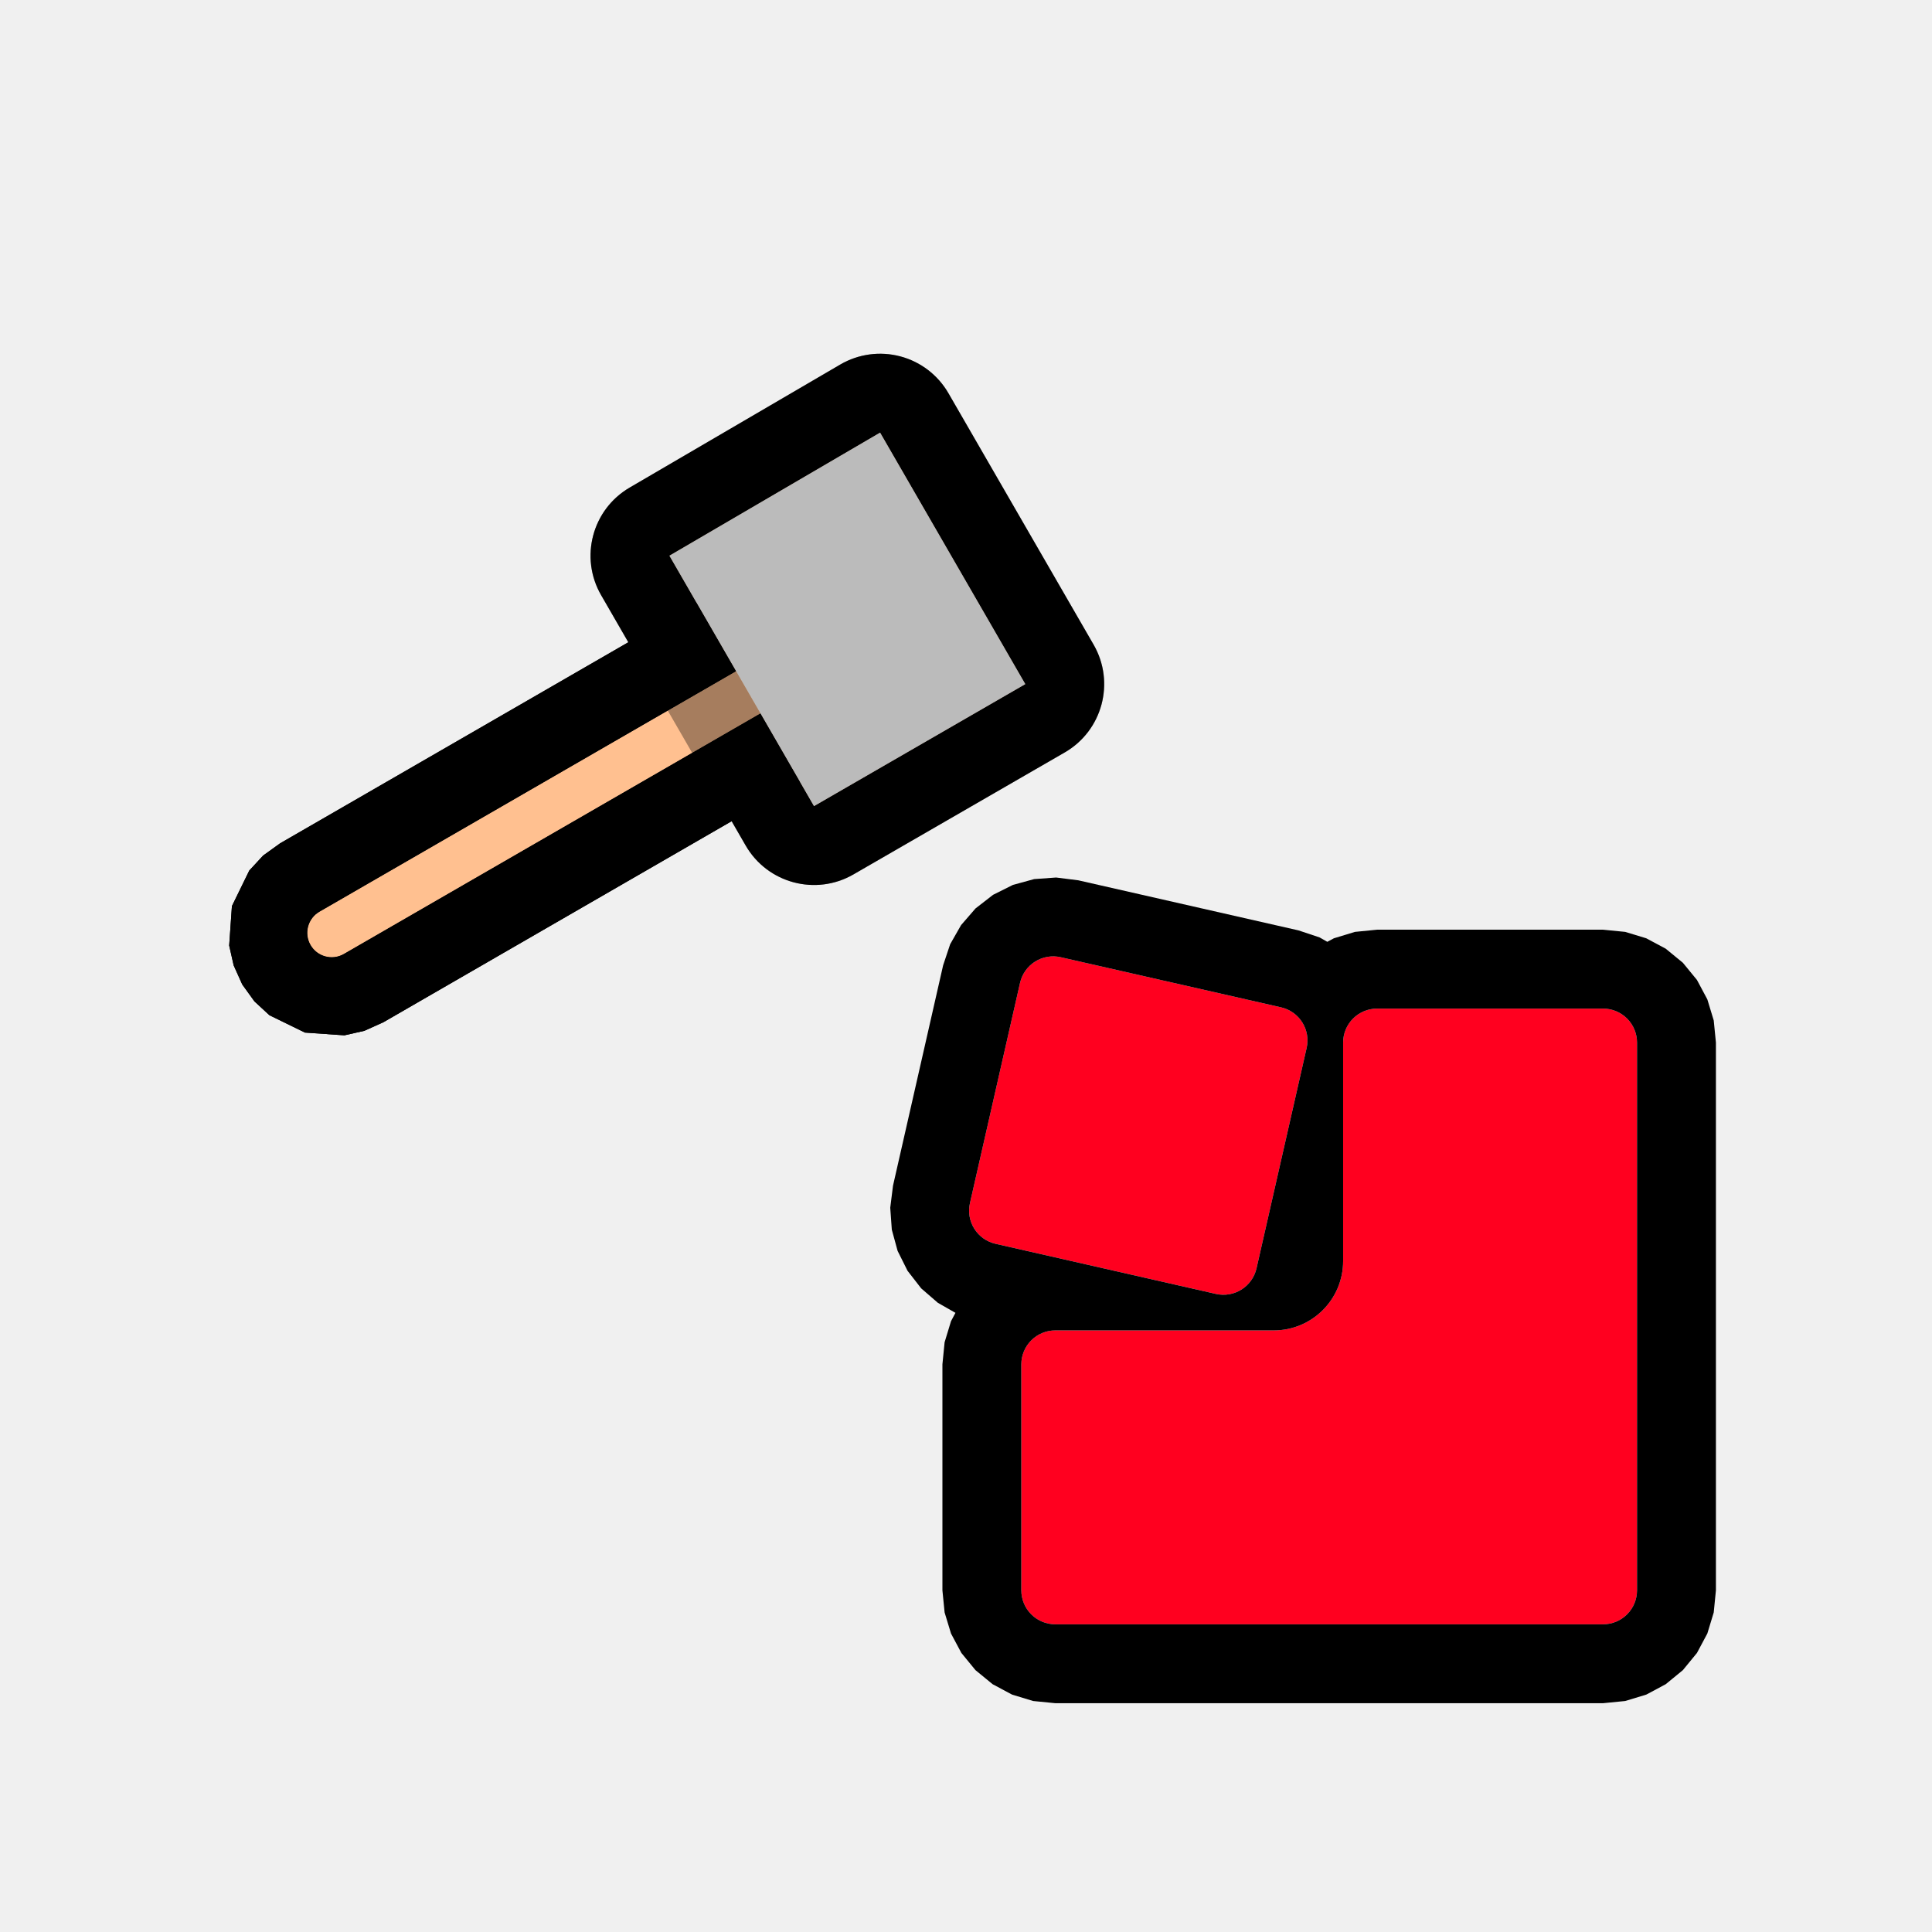
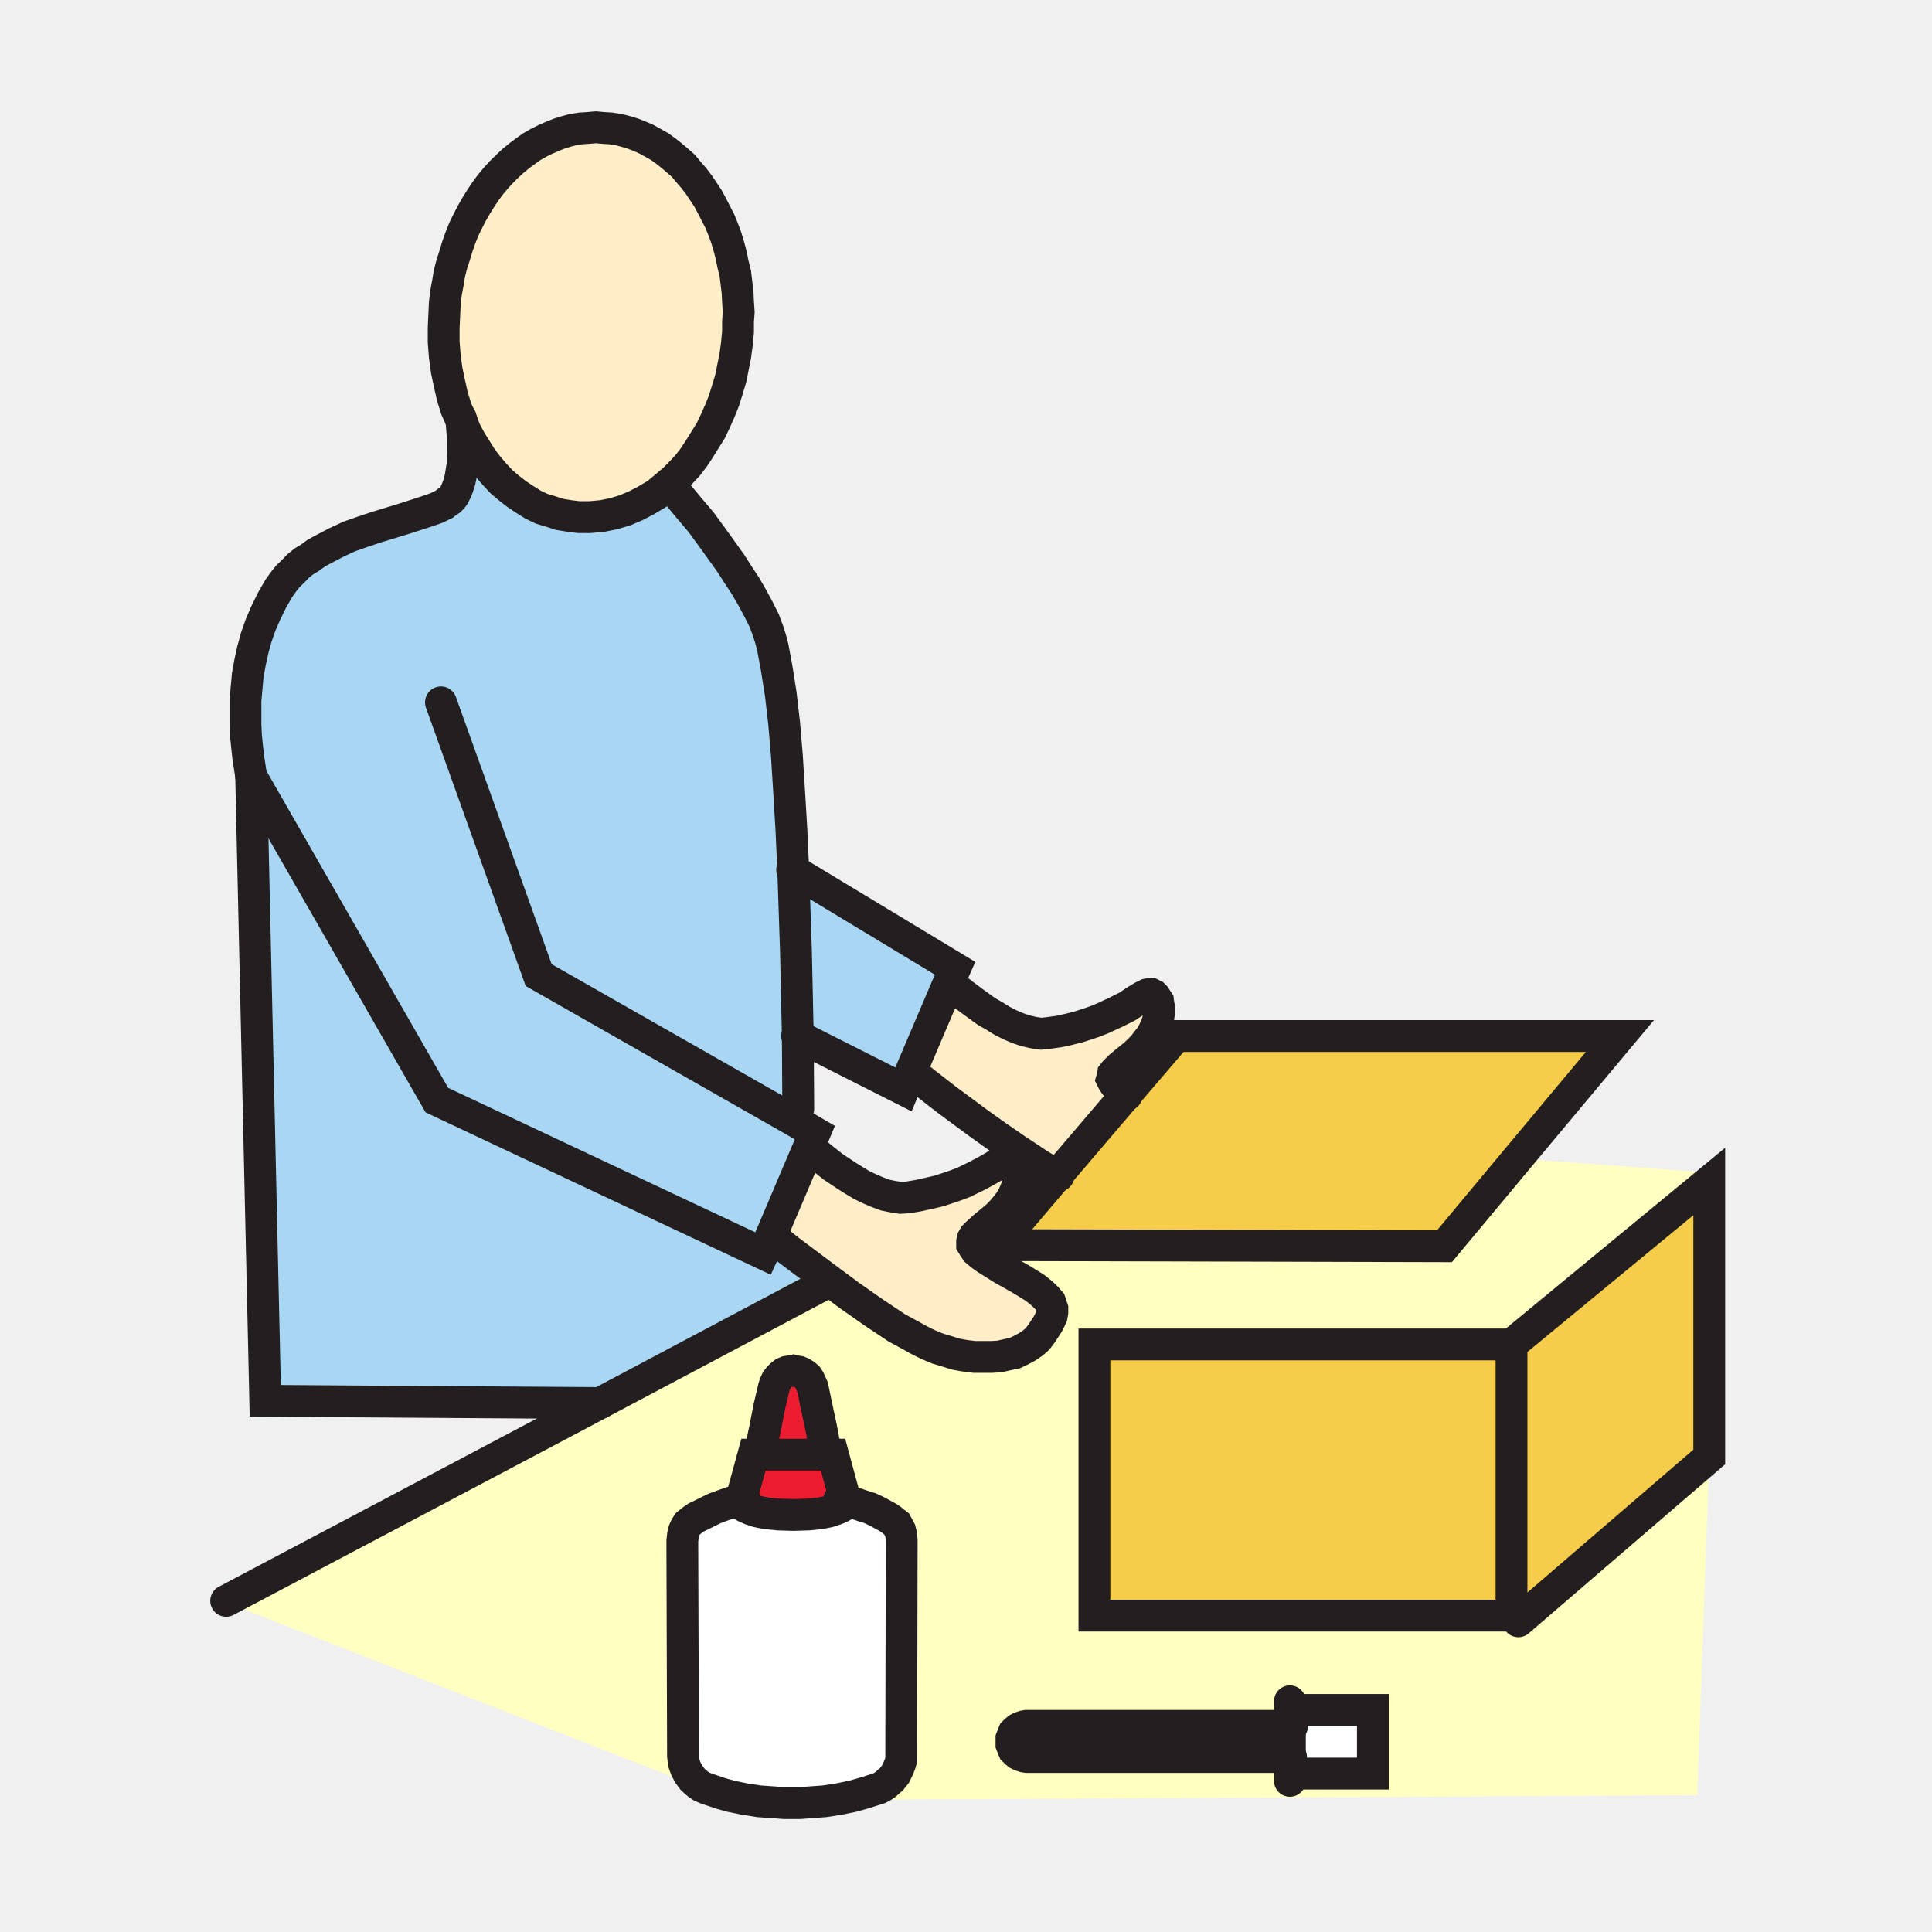
- <svg xmlns="http://www.w3.org/2000/svg" width="100%" height="100%" viewBox="0 0 500 500" version="1.1" xml:space="preserve" style="fill-rule:evenodd;clip-rule:evenodd;stroke-linejoin:round;stroke-miterlimit:2;">
-   <g transform="matrix(1,0,0,1,-15891.5,-1112.37)">
-     <g id="MakeWorkBuildHammerAssemble" transform="matrix(0.21125,0,0,0.21125,15891.5,1112.37)">
-       <rect x="0" y="0" width="2362.2" height="2362.2" style="fill:none;" />
-       <g>
-         <g transform="matrix(0.965926,0.258819,-0.258819,0.965926,295.036,-321.588)">
-           <g transform="matrix(3.17057,0.417362,0.417362,3.17057,140.825,473.779)">
-             <path d="M78.324,283.964C74.086,288.202 68.005,289.002 64.753,285.75C61.501,282.498 62.301,276.417 66.539,272.179L232.828,105.889C237.067,101.651 243.148,100.851 246.4,104.103C249.652,107.355 248.852,113.436 244.614,117.674L78.324,283.964Z" style="fill:rgb(255,192,144);" />
-             <path d="M97.372,303.011L90.336,309.032L82.738,313.704L67.085,318.686L52.215,317.722L45.601,314.92L39.931,310.572L35.583,304.901L32.781,298.288L31.817,283.417L36.799,267.764L41.471,260.167L47.492,253.131L213.781,86.842L220.817,80.821L228.414,76.149L244.067,71.167L258.938,72.131L265.551,74.933L271.222,79.281L275.57,84.951L278.372,91.565L279.336,106.436L274.354,122.089L269.682,129.686L263.661,136.722L97.372,303.011ZM78.324,283.964L244.614,117.674C248.852,113.436 249.652,107.355 246.4,104.103C243.148,100.851 237.067,101.651 232.828,105.889L66.539,272.179C62.301,276.417 61.501,282.498 64.753,285.75C68.005,289.002 74.086,288.202 78.324,283.964Z" />
-           </g>
-           <g transform="matrix(3.17057,0.417362,0.417362,3.17057,140.825,473.779)">
-             <path d="M229.68,132.608L78.324,283.964C74.086,288.202 68.005,289.002 64.753,285.75C61.501,282.498 62.301,276.417 66.539,272.179L217.894,120.823L185.709,88.637L262.169,11.571L332.279,81.681L255.516,158.445L229.68,132.608Z" style="fill:rgb(255,192,144);" />
-             <path d="M223.905,176.477L97.372,303.011L90.336,309.032L82.738,313.704L67.085,318.686L52.215,317.722L45.601,314.92L39.931,310.572L35.583,304.901L32.781,298.288L31.817,283.417L36.799,267.764L41.471,260.167L47.492,253.131L174.026,126.598L160.887,113.459C150.406,102.978 152.929,83.431 166.534,69.718L242.995,-7.348C249.574,-13.979 257.915,-18.33 266.173,-19.438C274.43,-20.546 281.922,-18.319 286.991,-13.251L357.101,56.859C367.62,67.379 365.035,87.02 351.326,100.728L274.563,177.492C260.854,191.2 241.213,193.786 230.694,183.267L223.905,176.477ZM229.68,132.608L255.516,158.445L332.279,81.681L262.169,11.571L185.709,88.637L217.894,120.823L66.539,272.179C62.301,276.417 61.501,282.498 64.753,285.75C68.005,289.002 74.086,288.202 78.324,283.964L229.68,132.608Z" />
-           </g>
-           <g transform="matrix(2.47845,0,0,2.47845,261.656,418.938)">
-             <path d="M203.742,166.79L304.798,267.846L390.071,182.573L288.577,81.078L203.742,166.79Z" style="fill:rgb(187,187,187);" />
-             <path d="M176.027,139.358L260.862,53.647C268.161,46.272 278.1,42.11 288.476,42.083C298.853,42.057 308.813,46.167 316.15,53.505L417.645,154.999C432.873,170.228 432.873,194.918 417.645,210.146L332.372,295.419C317.143,310.648 292.453,310.648 277.225,295.419L176.169,194.363C160.995,179.19 160.932,154.609 176.027,139.358ZM203.742,166.79L304.798,267.846L390.071,182.573L288.577,81.078L203.742,166.79Z" style="fill-opacity:0.35;" />
-           </g>
-         </g>
-         <g transform="matrix(3.41864,0,0,3.41864,265.532,805.133)">
-           <path d="M381.401,125.469C384.548,126.185 387.283,128.122 389.002,130.854C390.722,133.585 391.286,136.889 390.57,140.036L372.611,219.001C371.895,222.148 369.958,224.883 367.226,226.602C364.494,228.322 361.191,228.885 358.044,228.17L279.079,210.211C275.932,209.495 273.197,207.558 271.478,204.826C269.758,202.094 269.194,198.791 269.91,195.644L287.869,116.679C288.585,113.531 290.522,110.797 293.254,109.078C295.985,107.358 299.289,106.794 302.436,107.51L381.401,125.469ZM508.965,334.394C508.965,337.622 507.683,340.718 505.401,343.001C503.118,345.283 500.022,346.565 496.794,346.565L300.49,346.565C297.262,346.565 294.166,345.283 291.884,343.001C289.601,340.718 288.319,337.622 288.319,334.394L288.319,253.413C288.319,250.185 289.601,247.089 291.884,244.807C294.166,242.524 297.262,241.242 300.49,241.242L378.794,241.242C392.517,241.242 403.642,230.117 403.642,216.394C403.642,185.871 403.642,138.09 403.642,138.09C403.642,134.862 404.924,131.766 407.207,129.484C409.49,127.201 412.585,125.919 415.813,125.919L496.794,125.919C500.022,125.919 503.118,127.201 505.401,129.484C507.683,131.766 508.965,134.862 508.965,138.09L508.965,334.394Z" style="fill:rgb(255,0,31);" />
-           <path d="M397.969,101.991L400.337,100.727L407.886,98.433L415.813,97.648L496.794,97.648L504.721,98.433L512.271,100.727L519.231,104.443L525.391,109.493L530.441,115.653L534.158,122.614L536.452,130.163L537.236,138.09L537.236,334.394L536.452,342.321L534.158,349.871L530.441,356.831L525.391,362.991L519.231,368.041L512.271,371.758L504.721,374.052L496.794,374.836L300.49,374.836L292.563,374.052L285.014,371.758L278.053,368.041L271.893,362.991L266.843,356.831L263.127,349.871L260.833,342.321L260.048,334.394L260.048,253.413L260.833,245.486L263.127,237.937L264.721,234.951L258.401,231.344L252.438,226.176L247.552,219.886L243.993,212.759L241.913,205.148L241.35,197.278L242.343,189.374L260.302,110.41L262.825,102.854L266.736,96.001L271.903,90.038L278.194,85.152L285.321,81.593L292.932,79.513L300.802,78.95L308.706,79.943L387.67,97.902L395.226,100.425L397.969,101.991ZM508.965,334.394L508.965,138.09C508.965,134.862 507.683,131.766 505.401,129.484C503.118,127.201 500.022,125.919 496.794,125.919L415.813,125.919C412.585,125.919 409.49,127.201 407.207,129.484C404.924,131.766 403.642,134.862 403.642,138.09L403.642,216.394C403.642,230.117 392.517,241.242 378.794,241.242L300.49,241.242C297.262,241.242 294.166,242.524 291.884,244.807C289.601,247.089 288.319,250.185 288.319,253.413L288.319,334.394C288.319,337.622 289.601,340.718 291.884,343.001C294.166,345.283 297.262,346.565 300.49,346.565L496.794,346.565C500.022,346.565 503.118,345.283 505.401,343.001C507.683,340.718 508.965,337.622 508.965,334.394ZM381.401,125.469L302.436,107.51C299.289,106.794 295.985,107.358 293.254,109.078C290.522,110.797 288.585,113.531 287.869,116.679L269.91,195.644C269.194,198.791 269.758,202.094 271.478,204.826C273.197,207.558 275.932,209.495 279.079,210.211L358.044,228.17C361.191,228.885 364.494,228.322 367.226,226.602C369.958,224.883 371.895,222.148 372.611,219.001L390.57,140.036C391.286,136.889 390.722,133.585 389.002,130.854C387.283,128.122 384.548,126.185 381.401,125.469Z" />
-         </g>
-       </g>
-     </g>
-   </g>
+ <svg xmlns="http://www.w3.org/2000/svg" id="Layer_1" viewBox="0 0 850 850">
+   <path fill="#ffffc2" d="M567.5 780.3H604v-28H567.4v7H451.7l-1.3.3-1.4.4-1 .5-1 .8-1 1-.5 1.3-.5 1.3v2.8l.5 1.3.5 1.3 1 1 1 .8 1 .5 1.5.5 1.3.3h115.8l-.1 6.9zM363 562l10.5 7.8 10.8 7.5 10.5 7 5 2.8 4.5 2.5 4 2 4.3 1.8 4 1.3 4.3 1.3 4 .8 4 .5h7.6l3.5-.3 3.5-.8 3.3-.8 2.8-1.3 2.8-1.5 2.5-1.8 2-1.8 1.8-2.3 2.8-4.3 1-2 .8-1.5.3-1.8v-1.5l-.5-1.5-.5-1.5-1.3-1.5-1.5-1.5-1.8-1.5-2.3-1.8-6-3.8-8-4.5-4-2.5-3.3-2-2.5-1.8-2-1.8-1-1.5-.8-1.3v-1.3l.3-1.3.8-1.3 1.3-1.3 3-2.8 4-3.3 2-1.8 2.3-2.3 1.8-2.3 1.5-2 1.3-2 1-2.3.8-2 .5-1.8.3-1.8.3-1.8-.3-1.5-.3-1.5-.3-1.3-.5-1-.8-.8-.8-.8-.8-.3-.8-.3 2.5-4 9.8 6.5 4.5 2.8 4.3 2.3-26.8 32 196.5.5 32.5-39 .5.5 82 6 1.5 4-87 71.8H481.5v119.3H665l3 2.5 84-72.3-5.3 149-.3-.3-371.5 2v-1.5l4.8-1.3 3.8-1.3 3.3-1 1.5-.8 1.5-1 1.3-1.3 1.3-1 1.8-2.3 1.3-2.5.8-2 .5-1.8v-1.8l.3-92v-3l-.3-2.3-.5-2-.8-1.5-.8-1.3-1.3-1-1.3-1-1.5-1-1.3-.8-3.8-2-2.8-1.3-3.3-1-3.5-1.3-4-1-5.5-20.3h-3.3v-1.8l-2-10.5-2-9.3-1.8-8.3-.8-1.8-.5-.7-.8-1.3-1.3-1-1.3-.8-1.3-.5-1.3-.3-1-.1-1.5.3-1.3.3-1.2.4-1.3 1-1 1-1 1.3-.8 1.5-.5 1.5-2 8.5-1.8 9.3-2.3 10.5v1.5h-3l-5.5 20-4.3 1-3.8 1.3-3.3 1.3-2.8 1.3-4 2-1.5.8-1.5 1-1.3 1-1.3 1-.8 1.3-.8 1.5-.5 2-.3 2.5v2.8l.3 92 .3 1.8.3 1.8.8 2 1.3 2.5 1.8 2.3 1.3 1.3 1.3 1 1.5 1 1.8.8-211-82.5 164.5-87 96.8-51.3 2.4-4.6z" />
+   <path fill="#f6cc4b" d="M495.5 481.5l22-25.7h195.2L668 509.3l-32.5 39-196.5-.5 26.2-30.8z" />
+   <path fill="#fff" d="M396.7 680.5l-.2 92v1.8l-.5 1.7-.8 2-1.2 2.5-1.8 2.3-1.2 1-1.3 1.2-1.5 1-1.5.8-3.2 1-3.8 1.2-4.7 1.3-5.8 1.2-6.5 1-7 .5-3.7.3h-3.8.5-3.7l-3.8-.3-7.2-.5-6.5-1-5.8-1.2-4.7-1.3-3.5-1.2-3-1-1.8-.8-1.5-1-1.2-1-1.3-1.2-1.7-2.3-1.3-2.5-.7-2-.3-1.7-.2-1.8-.3-92v-2.7l.3-2.5.5-2 .7-1.5.8-1.3 1.2-1 1.3-1 1.5-1 1.5-.7 4-2 2.7-1.3 3.3-1.2 3.7-1.3 4.3-1-.3 1.5 1 .8 1.3.7 2.2 1 3 1 4 .8 5.3.5 6.2.2h.5l6.5-.2 5-.5 4-.8 3-1 2.3-1 1.2-.7 1-.8-.2-1.2 4 1 3.5 1.2 3.2 1 2.8 1.3 3.7 2 1.3.7 1.5 1 1.2 1 1.3 1 .7 1.3.8 1.5.5 2 .2 2.2zM567.5 773v-20.7H604v28h-36.5z" />
+   <path fill="#ed1d31" d="M372 660.3l.2 1.2-1 .8-1.2.7-2.3 1-3 1-4 .8-5 .5-6.5.2h-.5l-6.2-.2-5.3-.5-4-.8-3-1-2.2-1-1.3-.7-1-.8.3-1.5 5.5-20h35zM334.5 638.5l2.2-10.5 1.8-9.2 2-8.5.5-1.5.7-1.5 1-1.3 1-1 1.3-1 1.2-.5 1.3-.2 1.5-.3 1.2.3 1.3.2 1.2.5 1.3.8 1.2 1 .8 1.2.7 1.5.8 1.8 1.7 8.2 2 9.3 2 10.5v1.7h-28.7z" />
+   <path fill="#f6cc4b" d="M752 519.8V641l-84 72.3-3-2.5V591.5zM665 591.5v119.3H481.5V591.5z" />
+   <path fill="#ffeec8" d="M504.7 437.5l1-.2h.8l1 .5.7.7.5.8.8 1.2.2 1.5.3 1.5v1.8l-.3 1.7-.2 2-.8 2.3-1 2.2-1.2 2.3-1.8 2.2-1.7 2.3-3.8 3.7-3.5 2.8-3 2.5-1.2 1.2-1 1-.8 1-.2 1.3-.3 1 .5 1 .8 1.2 1.2 1.5 1.5 1.5 2.3 1.5-30.3 35.5-4.2-2.2-4.5-2.8-9.8-6.5-8-5.5-8-5.7-14.2-10.5-10.3-8-4-3.3-1.7-.5 16.7-39.2 2 1 4.3 3.5 4.7 3.5 5.8 4.2 3.5 2 3.2 2 3.5 1.8 3.5 1.5 3.5 1.2 3.5.8 3.3.5 3-.3 5-.7 4.5-1 4-1 4-1.3 3.5-1.2 3.2-1.3 5.8-2.7 5-2.5 3.7-2.5 3-1.8zM441.2 558.3l8 4.5 6 3.7 2.3 1.8 1.7 1.5 1.5 1.5 1.3 1.5.5 1.5.5 1.5v1.5l-.3 1.7-.7 1.5-1 2-2.8 4.3-1.7 2.2-2 1.8-2.5 1.7-2.8 1.5-2.7 1.3-3.3.7-3.5.8-3.5.2h-7.5l-4-.5-4-.7-4.2-1.3-4-1.2-4.3-1.8-4-2-4.5-2.5-5-2.7-10.5-7-10.7-7.5L363 562l-16-12-6.5-5.2-1.5-.5 16.7-39.3 1.8 1 4.2 3.5 4.8 3.8 6 4 3.2 2 3.3 2 3.5 1.7 3.5 1.5 3.5 1.3 3.5.7 3.2.5 3.3-.2 4.7-.8 4.5-1 4.3-1 3.7-1.2 3.8-1.3 3.2-1.2 5.8-2.8 4.7-2.5 3.8-2.2 3-2 2.2-1 1-.3.8.3.7.2.8.8.7.7.5 1 .3 1.3.2 1.5.3 1.5-.3 1.7-.2 1.8-.5 1.7-.8 2-1 2.3-1.2 2-1.5 2-1.8 2.2-2.2 2.3-2 1.7-4 3.3-3 2.7-1.3 1.3-.7 1.2-.3 1.3v1.2l.8 1.3 1 1.5 2 1.7 2.5 1.8 3.2 2zM203 185l-2.3-5.2-1.7-5.5-1.3-5.8-1.2-5.7-.8-6-.5-6.3v-6.2l.3-6.5.2-4.5.5-4.3.8-4.2.7-4.3 1-4 1.3-4 1.2-4 1.3-3.7 1.5-3.8 1.7-3.5 1.8-3.5 2-3.5 2-3.2 2-3 2.2-3 2.5-3 2.3-2.5 2.5-2.5 2.7-2.5 2.8-2.3 2.7-2 2.8-2 3-1.7 3-1.5 3-1.3 3-1.2 3.2-1 3-.8 3.3-.5 3.2-.2 3.5-.3 3.3.3 3.2.2 3.3.5 3.2.8 3.3 1 3 1.2 3 1.3 2.7 1.5 3 1.7 2.8 2 2.5 2 2.7 2.3 2.5 2.2 2.3 2.8 2.2 2.5 2.3 3 2 3 2 3 1.7 3.2L315 94l1.7 3.3 1.5 3.7 1.3 3.5 1.2 4 1 3.8.8 4 1 4 .5 4.2.5 4 .2 4.3.3 4.5-.3 4.2v4.5l-.5 5.3-.7 5.2-1 5-1 5-1.5 5-1.5 4.8-1.8 4.5-2 4.5-2 4.2-2.5 4-2.5 4-2.5 3.8-2.7 3.5-3 3.2-3 3-3.3 2.8-4.2 3.5-4.5 2.7-4.8 2.5-4.7 2-5 1.5-5 1-5.3.5h-5.2l-4-.5-4.3-.7-4-1.3-4-1.2-3.7-1.8-3.5-2.2-3.5-2.3-3.5-2.7-3.3-2.8-3-3.2-3-3.5-2.7-3.5-2.5-4-2.5-4-2.3-4.3-1.7-4.5z" />
+   <path fill="#a9d7f3" d="M420.2 426l-3 6.8-16.7 39.2-3 7.3-46.5-23.5-.8-36.8-1.2-36zM363 562l-2.3 4-96.7 51.3-147.3-1-6.2-274.8L192.2 484l143.5 67.5 3.3-7.2 1.5.5 6.5 5.2z" />
+   <path fill="#a9d7f3" d="M351 455.8l.2 32-2.7 4.7 10 5.8-2.8 6.7-16.7 39.3-3.3 7.2L192.2 484l-81.7-142.5-1.3-8.5-.5-4.5-.5-5-.2-5V308l.5-5.5.5-5.5 1-5.5 1.2-5.5 1.5-5.5 2-5.7 2.3-5.3 2.7-5.5 3-5.2 2-2.8 2-2.5 2.3-2.2 2.2-2.3 2.5-2 2.8-1.7 2.7-2 2.8-1.5 5.7-3 6-2.8 6.3-2.2 6-2 11.5-3.5 10.2-3.3 4.3-1.5 3.5-1.7 1.2-1 1.3-.8 1-1 .7-1 1-2 .8-2 .7-2.2.5-2.3.8-5 .2-4.7v-4.5l-.2-4.3-.5-6 1.7 4.5 2.3 4.3 2.5 4 2.5 4 2.7 3.5 3 3.5 3 3.2 3.3 2.8 3.5 2.7 3.5 2.3 3.5 2.2 3.7 1.8 4 1.2 4 1.3 4.3.7 4 .5h5.2l5.3-.5 5-1 5-1.5 4.7-2 4.8-2.5 4.5-2.7 4.2-3.5 4.8 3.5 5 6 5.5 6.5 6.2 8.5 6.8 9.5 3.2 5 3.3 5 3 5.2 2.7 5 2.5 5 1.8 4.8 1 3.2 1 3.8 1.7 9.2 1.8 11.3 1.5 13 1.2 14.2 1 16 1 16.8.8 17.7 1.2 36z" />
+   <path fill="none" stroke="#231f20" stroke-width="14" stroke-linecap="round" stroke-miterlimit="10" d="M203 185l-2.3-5.2-1.7-5.5-1.3-5.8-1.2-5.7-.8-6-.5-6.3v-6.2l.3-6.5.2-4.5.5-4.3.8-4.2.7-4.3 1-4 1.3-4 1.2-4 1.3-3.7 1.5-3.8 1.7-3.5 1.8-3.5 2-3.5 2-3.2 2-3 2.2-3 2.5-3 2.3-2.5 2.5-2.5 2.7-2.5 2.8-2.3 2.7-2 2.8-2 3-1.7 3-1.5 3-1.3 3-1.2 3.2-1 3-.8 3.3-.5 3.2-.2 3.5-.3 3.3.3 3.2.2 3.3.5 3.2.8 3.3 1 3 1.2 3 1.3 2.7 1.5 3 1.7 2.8 2 2.5 2 2.7 2.3 2.5 2.2 2.3 2.8 2.2 2.5 2.3 3 2 3 2 3 1.7 3.2L315 94l1.7 3.3 1.5 3.7 1.3 3.5 1.2 4 1 3.8.8 4 1 4 .5 4.2.5 4 .2 4.3.3 4.5-.3 4.2v4.5l-.5 5.3-.7 5.2-1 5-1 5-1.5 5-1.5 4.8-1.8 4.5-2 4.5-2 4.2-2.5 4-2.5 4-2.5 3.8-2.7 3.5-3 3.2-3 3-3.3 2.8-4.2 3.5-4.5 2.7-4.8 2.5-4.7 2-5 1.5-5 1-5.3.5h-5.2l-4-.5-4.3-.7-4-1.3-4-1.2-3.7-1.8-3.5-2.2-3.5-2.3-3.5-2.7-3.3-2.8-3-3.2-3-3.5-2.7-3.5-2.5-4-2.5-4-2.3-4.3-1.7-4.5M264 617.3l-147.3-1-6.2-274.8M298 217.3l5 6 5.5 6.5 6.2 8.5 6.8 9.5 3.2 5 3.3 5 3 5.2 2.7 5 2.5 5 1.8 4.8 1 3.2 1 3.8 1.7 9.2 1.8 11.3 1.5 13 1.2 14.2 1 16 1 16.8.8 17.7 1.2 36 .8 36.8.2 32" />
+   <path fill="none" stroke="#231f20" stroke-width="14" stroke-linecap="round" stroke-miterlimit="10" d="M202.7 183.8l.3 1.2.5 6 .2 4.3v4.5l-.2 4.7-.8 5-.5 2.3-.7 2.2-.8 2-1 2-.7 1-1 1-1.3.8-1.2 1-3.5 1.7-4.3 1.5-10.2 3.3-11.5 3.5-6 2-6.3 2.2-6 2.8-5.7 3-2.8 1.5-2.7 2-2.8 1.7-2.5 2-2.2 2.3-2.3 2.2-2 2.5-2 2.8-3 5.2-2.7 5.5-2.3 5.3-2 5.7-1.5 5.5-1.2 5.5-1 5.5-.5 5.5-.5 5.5v10.5l.2 5 .5 5 .5 4.5 1.3 8.5L192.2 484l143.5 67.5 3.3-7.2 16.7-39.3 2.8-6.7-10-5.8L237 429l-43-120M357.5 506l4.2 3.5 4.8 3.8 6 4 3.2 2 3.3 2 3.5 1.7 3.5 1.5 3.5 1.3 3.5.7 3.2.5 3.3-.2 4.7-.8 4.5-1 4.3-1 3.7-1.2 3.8-1.3 3.2-1.2 5.8-2.8 4.7-2.5 3.8-2.2 3-2 2.2-1 1-.3.8.3.7.2.8.8.7.7.5 1 .3 1.3.2 1.5.3 1.5-.3 1.7-.2 1.8-.5 1.7-.8 2-1 2.3-1.2 2-1.5 2-1.8 2.2-2.2 2.3-2 1.7-4 3.3-3 2.7-1.3 1.3-.7 1.2-.3 1.3v1.2l.8 1.3 1 1.5 2 1.7 2.5 1.8 3.2 2 4 2.5 8 4.5 6 3.7 2.3 1.8 1.7 1.5 1.5 1.5 1.3 1.5.5 1.5.5 1.5v1.5l-.3 1.7-.7 1.5-1 2-2.8 4.3-1.7 2.2-2 1.8-2.5 1.7-2.8 1.5-2.7 1.3-3.3.7-3.5.8-3.5.2h-7.5l-4-.5-4-.7-4.2-1.3-4-1.2-4.3-1.8-4-2-4.5-2.5-5-2.7-10.5-7-10.7-7.5L363 562l-16-12-6.5-5.2M350.7 455.8h.3l46.5 23.5 3-7.3 16.7-39.2 3-6.8-71.2-43-.5-.2M465.7 517.3l-.5-.3-4.2-2.2-4.5-2.8-9.8-6.5-8-5.5-8-5.7-14.2-10.5-10.3-8-4-3.3M419.2 433.8l4.3 3.5 4.7 3.5 5.8 4.2 3.5 2 3.2 2 3.5 1.8 3.5 1.5 3.5 1.2 3.5.8 3.3.5 3-.3 5-.7 4.5-1 4-1 4-1.3 3.5-1.2 3.2-1.3 5.8-2.7 5-2.5 3.7-2.5 3-1.8 2-1 1-.2h.8l1 .5.7.7.5.8.8 1.2.2 1.5.3 1.5v1.8l-.3 1.7-.2 2-.8 2.3-1 2.2-1.2 2.3-1.8 2.2-1.7 2.3-3.8 3.7-3.5 2.8-3 2.5-1.2 1.2-1 1-.8 1-.2 1.3-.3 1 .5 1 .8 1.2 1.2 1.5 1.5 1.5 2.3 1.5.2.3" />
+   <path fill="none" stroke="#231f20" stroke-width="14" stroke-linecap="round" stroke-miterlimit="10" d="M439 547.8l26.2-30.8 30.3-35.5 22-25.7h195.2L668 509.3l-32.5 39-196.5-.5h-3M369.2 659.8l2.8.5 4 1 3.5 1.2 3.2 1 2.8 1.3 3.7 2 1.3.7 1.5 1 1.2 1 1.3 1 .7 1.3.8 1.5.5 2 .2 2.2v3l-.2 92v1.8l-.5 1.7-.8 2-1.2 2.5-1.8 2.3-1.2 1-1.3 1.2-1.5 1-1.5.8-3.2 1-3.8 1.2-4.7 1.3-5.8 1.2-6.5 1-7 .5-3.7.3h-3.8.5-3.7l-3.8-.3-7.2-.5-6.5-1-5.8-1.2-4.7-1.3-3.5-1.2-3-1-1.8-.8-1.5-1-1.2-1-1.3-1.2-1.7-2.3-1.3-2.5-.7-2-.3-1.7-.2-1.8-.3-92v-2.7l.3-2.5.5-2 .7-1.5.8-1.3 1.2-1 1.3-1 1.5-1 1.5-.7 4-2 2.7-1.3 3.3-1.2 3.7-1.3 4.3-1 1.7-.2" />
+   <path fill="none" stroke="#231f20" stroke-width="14" stroke-linecap="round" stroke-miterlimit="10" d="M326 660l-.3 1.5 1 .8 1.3.7 2.2 1 3 1 4 .8 5.3.5 6.2.2h.5l6.5-.2 5-.5 4-.8 3-1 2.3-1 1.2-.7 1-.8-.2-1.2-5.5-20.3h-35zM363.2 638.3l-2-10.5-2-9.3-1.7-8.2-.8-1.8-.7-1.5-.8-1.2-1.2-1-1.3-.8-1.2-.5-1.3-.2-1.2-.3-1.5.3-1.3.2-1.2.5-1.3 1-1 1-1 1.3-.7 1.5-.5 1.5-2 8.5-1.8 9.2-2.2 10.5M568.5 759.3H451.7l-1.2.2-1.5.5-1 .5-1 .8-1 1-.5 1.2-.5 1.3v2.7l.5 1.3.5 1.2 1 1 1 .8 1 .5 1.5.5 1.2.2H568" />
+   <path fill="none" stroke="#231f20" stroke-width="14" stroke-linecap="round" stroke-miterlimit="10" d="M568.2 780.3H604v-28h-35.8M567.5 783.5v-35M665 710.8H481.5V591.5H665zM665 591.5l87-71.7V641l-84 72.3M99.5 704.3l164.5-87 96.7-51.3" />
</svg>
